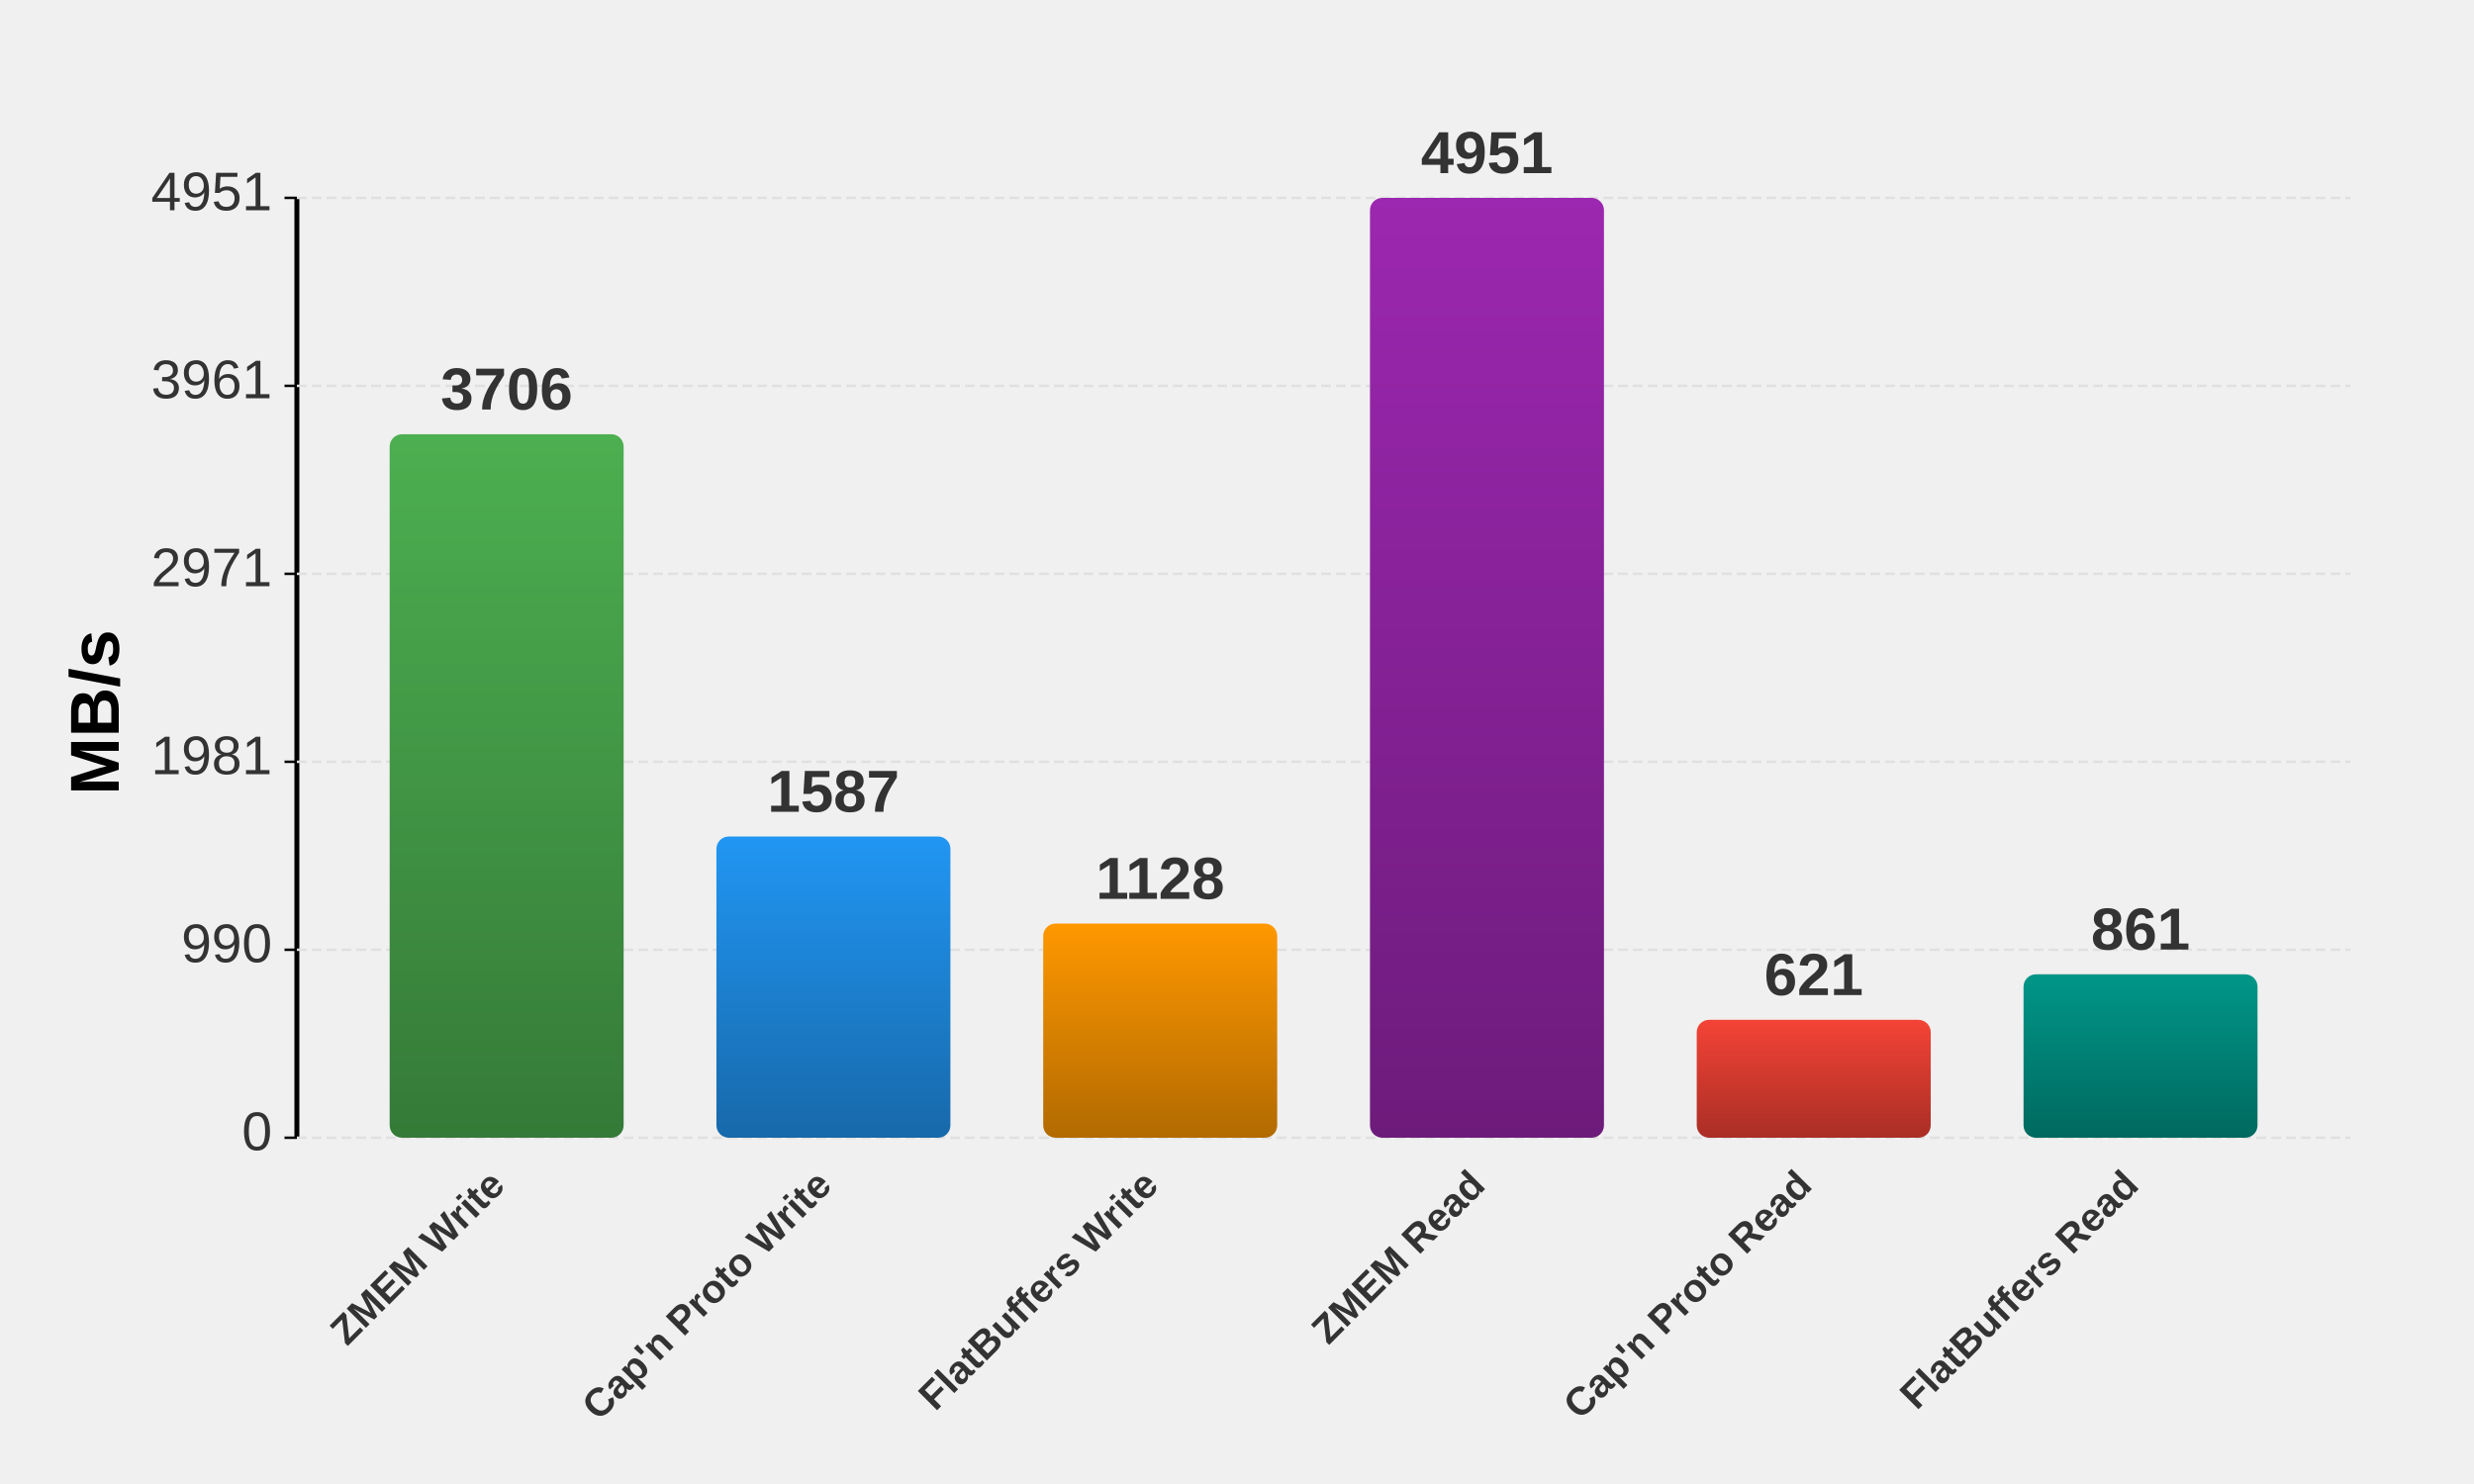
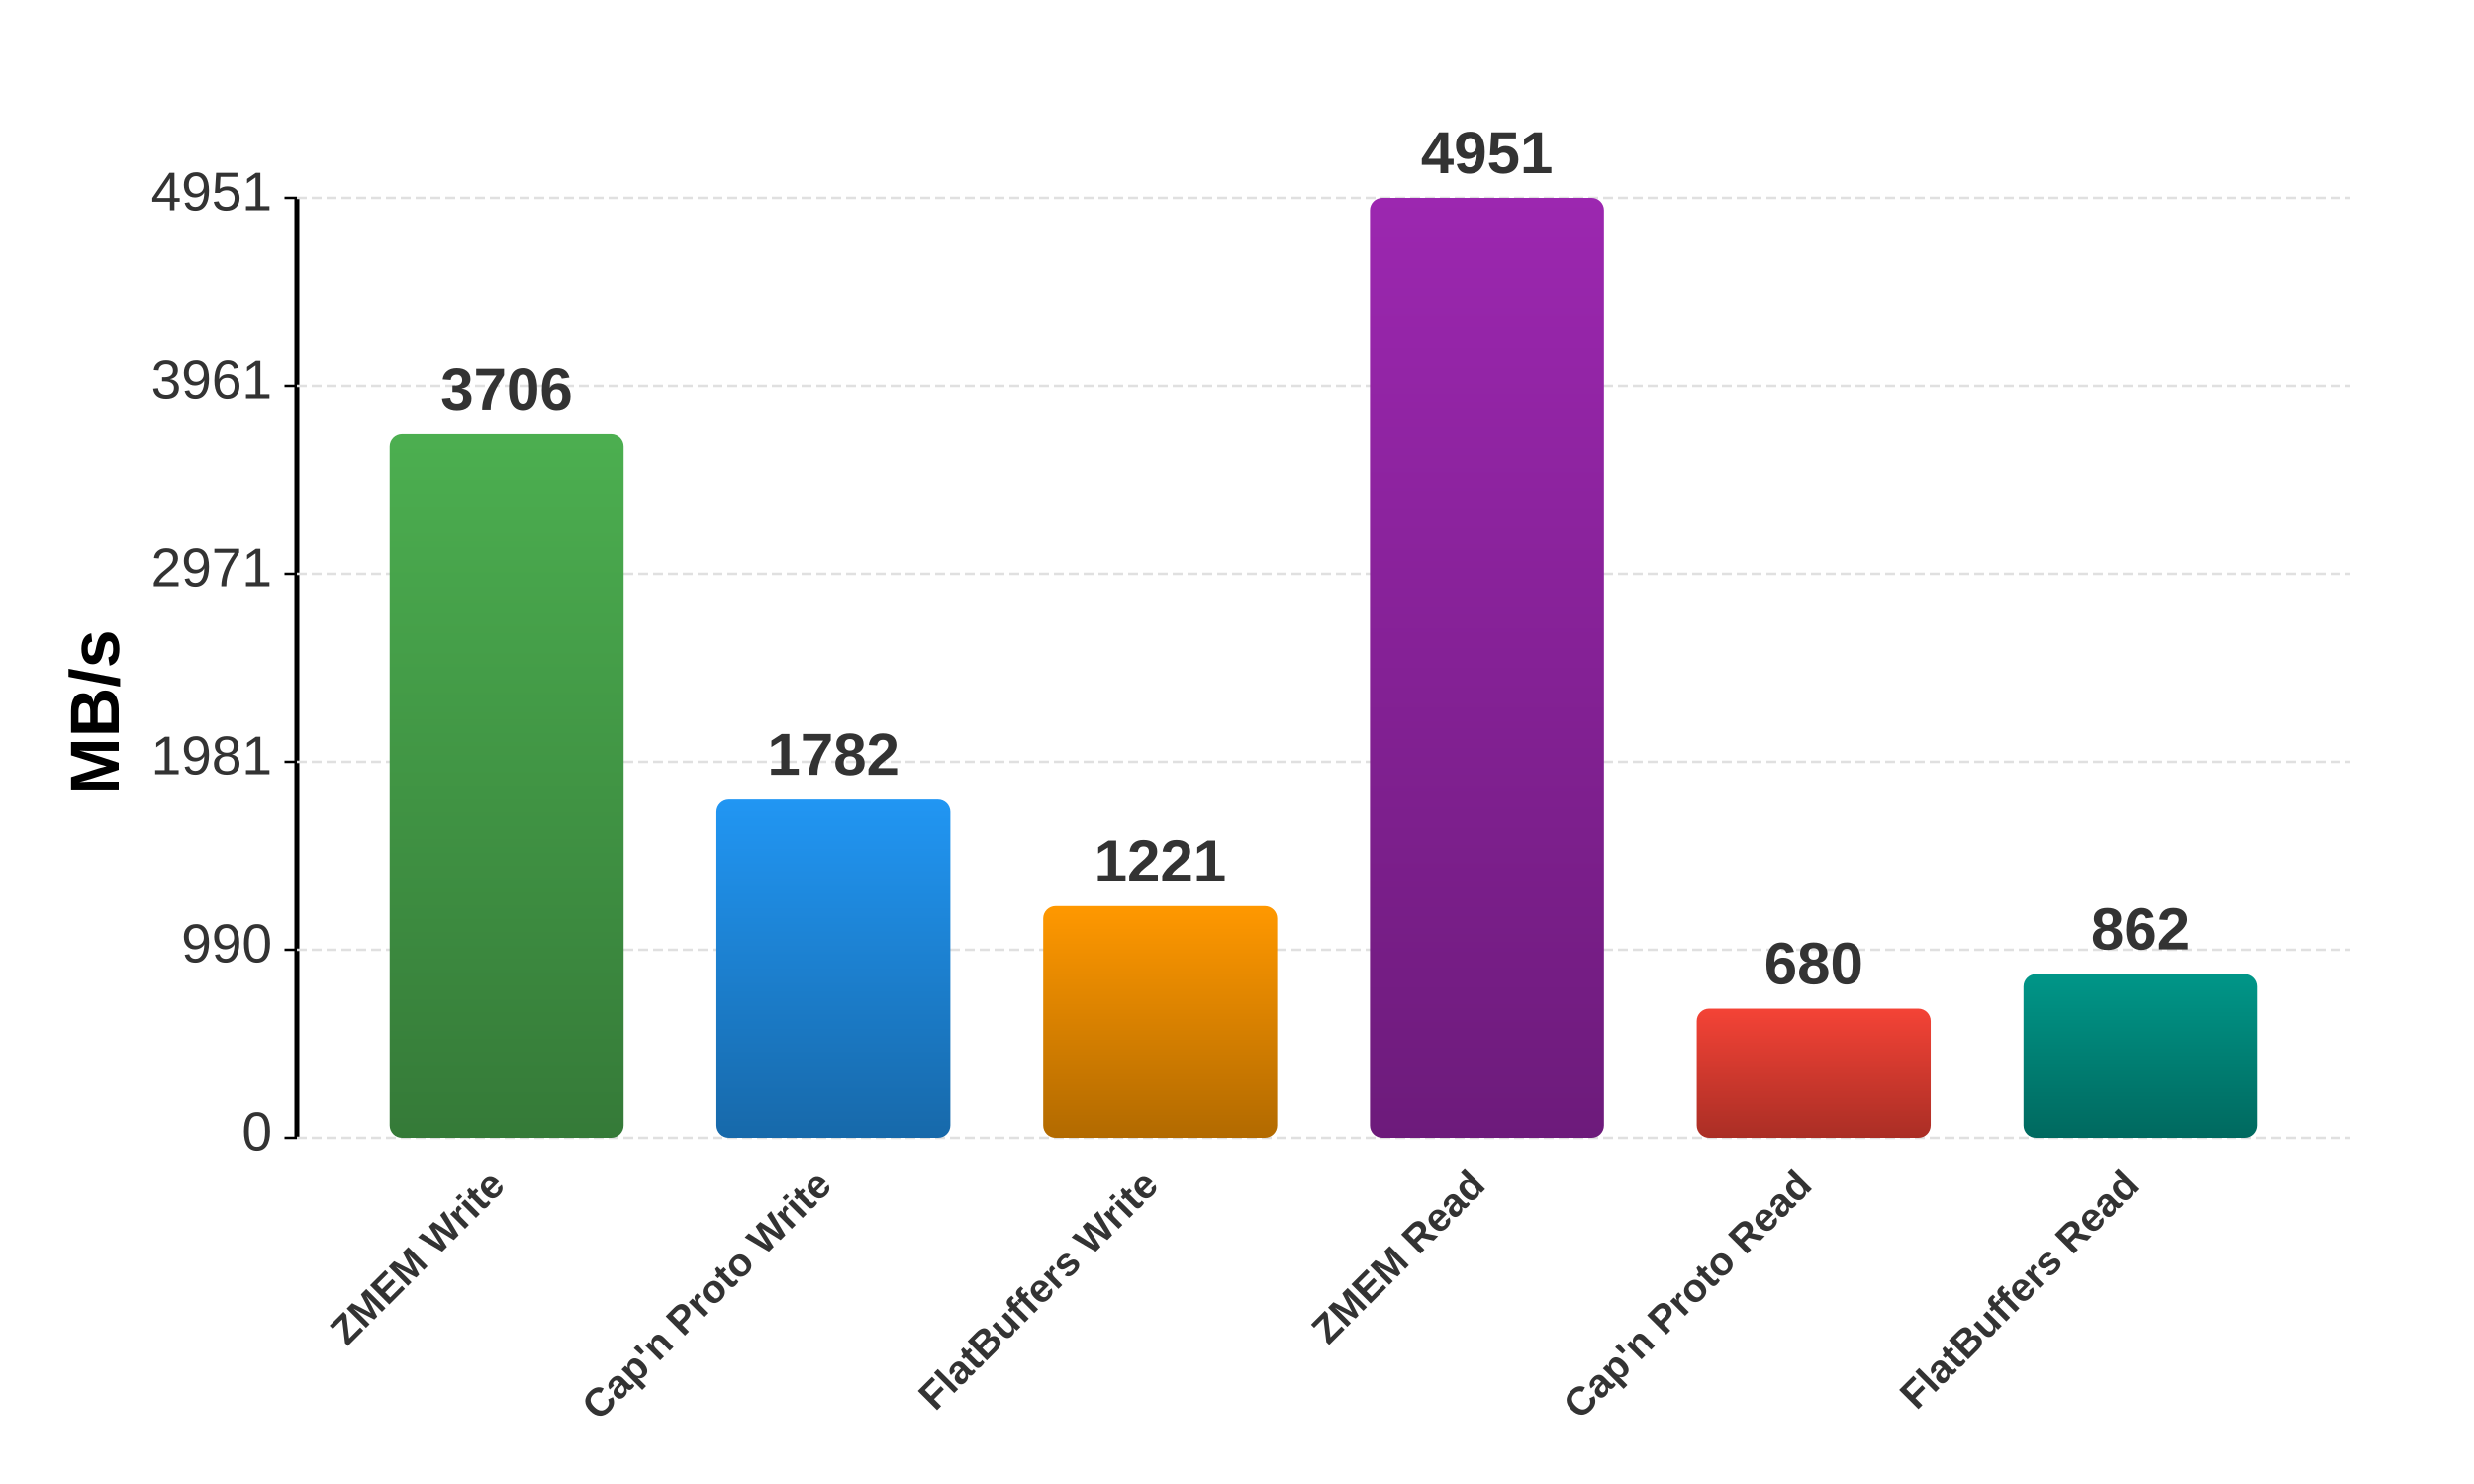
<svg xmlns="http://www.w3.org/2000/svg" width="1000" height="600" viewBox="0 0 1000 600" version="1.1">
+   <rect width="100%" height="100%" fill="#FFFFFF" />
  <defs>
    <linearGradient id="grad0" x1="0%" y1="0%" x2="0%" y2="100%">
      <stop offset="0%" style="stop-color:#4CAF50;stop-opacity:1" />
      <stop offset="100%" style="stop-color:#357A38;stop-opacity:1" />
    </linearGradient>
    <linearGradient id="grad1" x1="0%" y1="0%" x2="0%" y2="100%">
      <stop offset="0%" style="stop-color:#2196F3;stop-opacity:1" />
      <stop offset="100%" style="stop-color:#1769AA;stop-opacity:1" />
    </linearGradient>
    <linearGradient id="grad2" x1="0%" y1="0%" x2="0%" y2="100%">
      <stop offset="0%" style="stop-color:#FF9800;stop-opacity:1" />
      <stop offset="100%" style="stop-color:#B26A00;stop-opacity:1" />
    </linearGradient>
    <linearGradient id="grad3" x1="0%" y1="0%" x2="0%" y2="100%">
      <stop offset="0%" style="stop-color:#9C27B0;stop-opacity:1" />
      <stop offset="100%" style="stop-color:#6D1B7B;stop-opacity:1" />
    </linearGradient>
    <linearGradient id="grad4" x1="0%" y1="0%" x2="0%" y2="100%">
      <stop offset="0%" style="stop-color:#F44336;stop-opacity:1" />
      <stop offset="100%" style="stop-color:#AA2E25;stop-opacity:1" />
    </linearGradient>
    <linearGradient id="grad5" x1="0%" y1="0%" x2="0%" y2="100%">
      <stop offset="0%" style="stop-color:#009688;stop-opacity:1" />
      <stop offset="100%" style="stop-color:#00695F;stop-opacity:1" />
    </linearGradient>
    <linearGradient id="grad6" x1="0%" y1="0%" x2="0%" y2="100%">
      <stop offset="0%" style="stop-color:#3F51B5;stop-opacity:1" />
      <stop offset="100%" style="stop-color:#2C387E;stop-opacity:1" />
    </linearGradient>
    <linearGradient id="grad7" x1="0%" y1="0%" x2="0%" y2="100%">
      <stop offset="0%" style="stop-color:#795548;stop-opacity:1" />
      <stop offset="100%" style="stop-color:#543B32;stop-opacity:1" />
    </linearGradient>
    <linearGradient id="grad8" x1="0%" y1="0%" x2="0%" y2="100%">
      <stop offset="0%" style="stop-color:#00BCD4;stop-opacity:1" />
      <stop offset="100%" style="stop-color:#008394;stop-opacity:1" />
    </linearGradient>
    <linearGradient id="grad9" x1="0%" y1="0%" x2="0%" y2="100%">
      <stop offset="0%" style="stop-color:#E91E63;stop-opacity:1" />
      <stop offset="100%" style="stop-color:#A31545;stop-opacity:1" />
    </linearGradient>
  </defs>
  <text x="500" y="40" text-anchor="middle" font-family="Arial, Helvetica, sans-serif" font-size="32.0" font-weight="bold" />
  <text x="60" y="300" text-anchor="middle" transform="rotate(-90, 48, 300)" font-family="Arial, Helvetica, sans-serif" font-size="28.0" font-weight="bold">MB/s</text>
  <text x="535" y="553.333" text-anchor="middle" font-family="Arial, Helvetica, sans-serif" font-size="28.0" font-weight="bold" />
  <line x1="120" y1="80" x2="120" y2="460" stroke="black" stroke-width="2" />
  <line x1="120" y1="460.00" x2="950" y2="460.00" stroke="#e0e0e0" stroke-dasharray="4,2" />
  <line x1="115" y1="460.00" x2="120" y2="460.00" stroke="black" />
  <text x="110" y="465.00" text-anchor="end" font-family="Arial, Helvetica, sans-serif" font-size="22.0" fill="#333">0</text>
  <line x1="120" y1="384.00" x2="950" y2="384.00" stroke="#e0e0e0" stroke-dasharray="4,2" />
  <line x1="115" y1="384.00" x2="120" y2="384.00" stroke="black" />
  <text x="110" y="389.00" text-anchor="end" font-family="Arial, Helvetica, sans-serif" font-size="22.0" fill="#333">990</text>
  <line x1="120" y1="308.00" x2="950" y2="308.00" stroke="#e0e0e0" stroke-dasharray="4,2" />
  <line x1="115" y1="308.00" x2="120" y2="308.00" stroke="black" />
  <text x="110" y="313.00" text-anchor="end" font-family="Arial, Helvetica, sans-serif" font-size="22.0" fill="#333">1981</text>
  <line x1="120" y1="232.00" x2="950" y2="232.00" stroke="#e0e0e0" stroke-dasharray="4,2" />
  <line x1="115" y1="232.00" x2="120" y2="232.00" stroke="black" />
  <text x="110" y="237.00" text-anchor="end" font-family="Arial, Helvetica, sans-serif" font-size="22.0" fill="#333">2971</text>
  <line x1="120" y1="156.00" x2="950" y2="156.00" stroke="#e0e0e0" stroke-dasharray="4,2" />
  <line x1="115" y1="156.00" x2="120" y2="156.00" stroke="black" />
  <text x="110" y="161.00" text-anchor="end" font-family="Arial, Helvetica, sans-serif" font-size="22.0" fill="#333">3961</text>
  <line x1="120" y1="80.00" x2="950" y2="80.00" stroke="#e0e0e0" stroke-dasharray="4,2" />
  <line x1="115" y1="80.00" x2="120" y2="80.00" stroke="black" />
  <text x="110" y="85.00" text-anchor="end" font-family="Arial, Helvetica, sans-serif" font-size="22.0" fill="#333">4951</text>
  <g>
    <rect x="157.50" y="175.57" width="94.58" height="284.43" fill="url(#grad0)" rx="5" ry="5" />
    <text x="204.79" y="165.57" text-anchor="middle" font-family="Arial, Helvetica, sans-serif" font-size="24.0" font-weight="bold" fill="#333">3706</text>
  </g>
  <text x="204.79" y="480.00" text-anchor="end" font-family="Arial, Helvetica, sans-serif" font-size="16.0" font-weight="bold" fill="#333" transform="rotate(-45.0, 204.79, 480.00)">ZMEM Write</text>
  <g>
-     <rect x="289.58" y="338.21" width="94.58" height="121.79" fill="url(#grad1)" rx="5" ry="5" />
-     <text x="336.88" y="328.21" text-anchor="middle" font-family="Arial, Helvetica, sans-serif" font-size="24.0" font-weight="bold" fill="#333">1587</text>
+     <rect x="289.58" y="323.26" width="94.58" height="136.74" fill="url(#grad1)" rx="5" ry="5" />
+     <text x="336.88" y="313.26" text-anchor="middle" font-family="Arial, Helvetica, sans-serif" font-size="24.0" font-weight="bold" fill="#333">1782</text>
  </g>
  <text x="336.88" y="480.00" text-anchor="end" font-family="Arial, Helvetica, sans-serif" font-size="16.0" font-weight="bold" fill="#333" transform="rotate(-45.0, 336.88, 480.00)">Cap'n Proto Write</text>
  <g>
-     <rect x="421.67" y="373.42" width="94.58" height="86.58" fill="url(#grad2)" rx="5" ry="5" />
-     <text x="468.96" y="363.42" text-anchor="middle" font-family="Arial, Helvetica, sans-serif" font-size="24.0" font-weight="bold" fill="#333">1128</text>
+     <rect x="421.67" y="366.32" width="94.58" height="93.68" fill="url(#grad2)" rx="5" ry="5" />
+     <text x="468.96" y="356.32" text-anchor="middle" font-family="Arial, Helvetica, sans-serif" font-size="24.0" font-weight="bold" fill="#333">1221</text>
  </g>
  <text x="468.96" y="480.00" text-anchor="end" font-family="Arial, Helvetica, sans-serif" font-size="16.0" font-weight="bold" fill="#333" transform="rotate(-45.0, 468.96, 480.00)">FlatBuffers Write</text>
  <g>
    <rect x="553.75" y="80.00" width="94.58" height="380.00" fill="url(#grad3)" rx="5" ry="5" />
    <text x="601.04" y="70.00" text-anchor="middle" font-family="Arial, Helvetica, sans-serif" font-size="24.0" font-weight="bold" fill="#333">4951</text>
  </g>
  <text x="601.04" y="480.00" text-anchor="end" font-family="Arial, Helvetica, sans-serif" font-size="16.0" font-weight="bold" fill="#333" transform="rotate(-45.0, 601.04, 480.00)">ZMEM Read</text>
  <g>
-     <rect x="685.83" y="412.33" width="94.58" height="47.67" fill="url(#grad4)" rx="5" ry="5" />
-     <text x="733.12" y="402.33" text-anchor="middle" font-family="Arial, Helvetica, sans-serif" font-size="24.0" font-weight="bold" fill="#333">621</text>
+     <rect x="685.83" y="407.81" width="94.58" height="52.19" fill="url(#grad4)" rx="5" ry="5" />
+     <text x="733.12" y="397.81" text-anchor="middle" font-family="Arial, Helvetica, sans-serif" font-size="24.0" font-weight="bold" fill="#333">680</text>
  </g>
  <text x="733.12" y="480.00" text-anchor="end" font-family="Arial, Helvetica, sans-serif" font-size="16.0" font-weight="bold" fill="#333" transform="rotate(-45.0, 733.12, 480.00)">Cap'n Proto Read</text>
  <g>
-     <rect x="817.92" y="393.93" width="94.58" height="66.07" fill="url(#grad5)" rx="5" ry="5" />
-     <text x="865.21" y="383.93" text-anchor="middle" font-family="Arial, Helvetica, sans-serif" font-size="24.0" font-weight="bold" fill="#333">861</text>
+     <rect x="817.92" y="393.84" width="94.58" height="66.16" fill="url(#grad5)" rx="5" ry="5" />
+     <text x="865.21" y="383.84" text-anchor="middle" font-family="Arial, Helvetica, sans-serif" font-size="24.0" font-weight="bold" fill="#333">862</text>
  </g>
  <text x="865.21" y="480.00" text-anchor="end" font-family="Arial, Helvetica, sans-serif" font-size="16.0" font-weight="bold" fill="#333" transform="rotate(-45.0, 865.21, 480.00)">FlatBuffers Read</text>
</svg>
